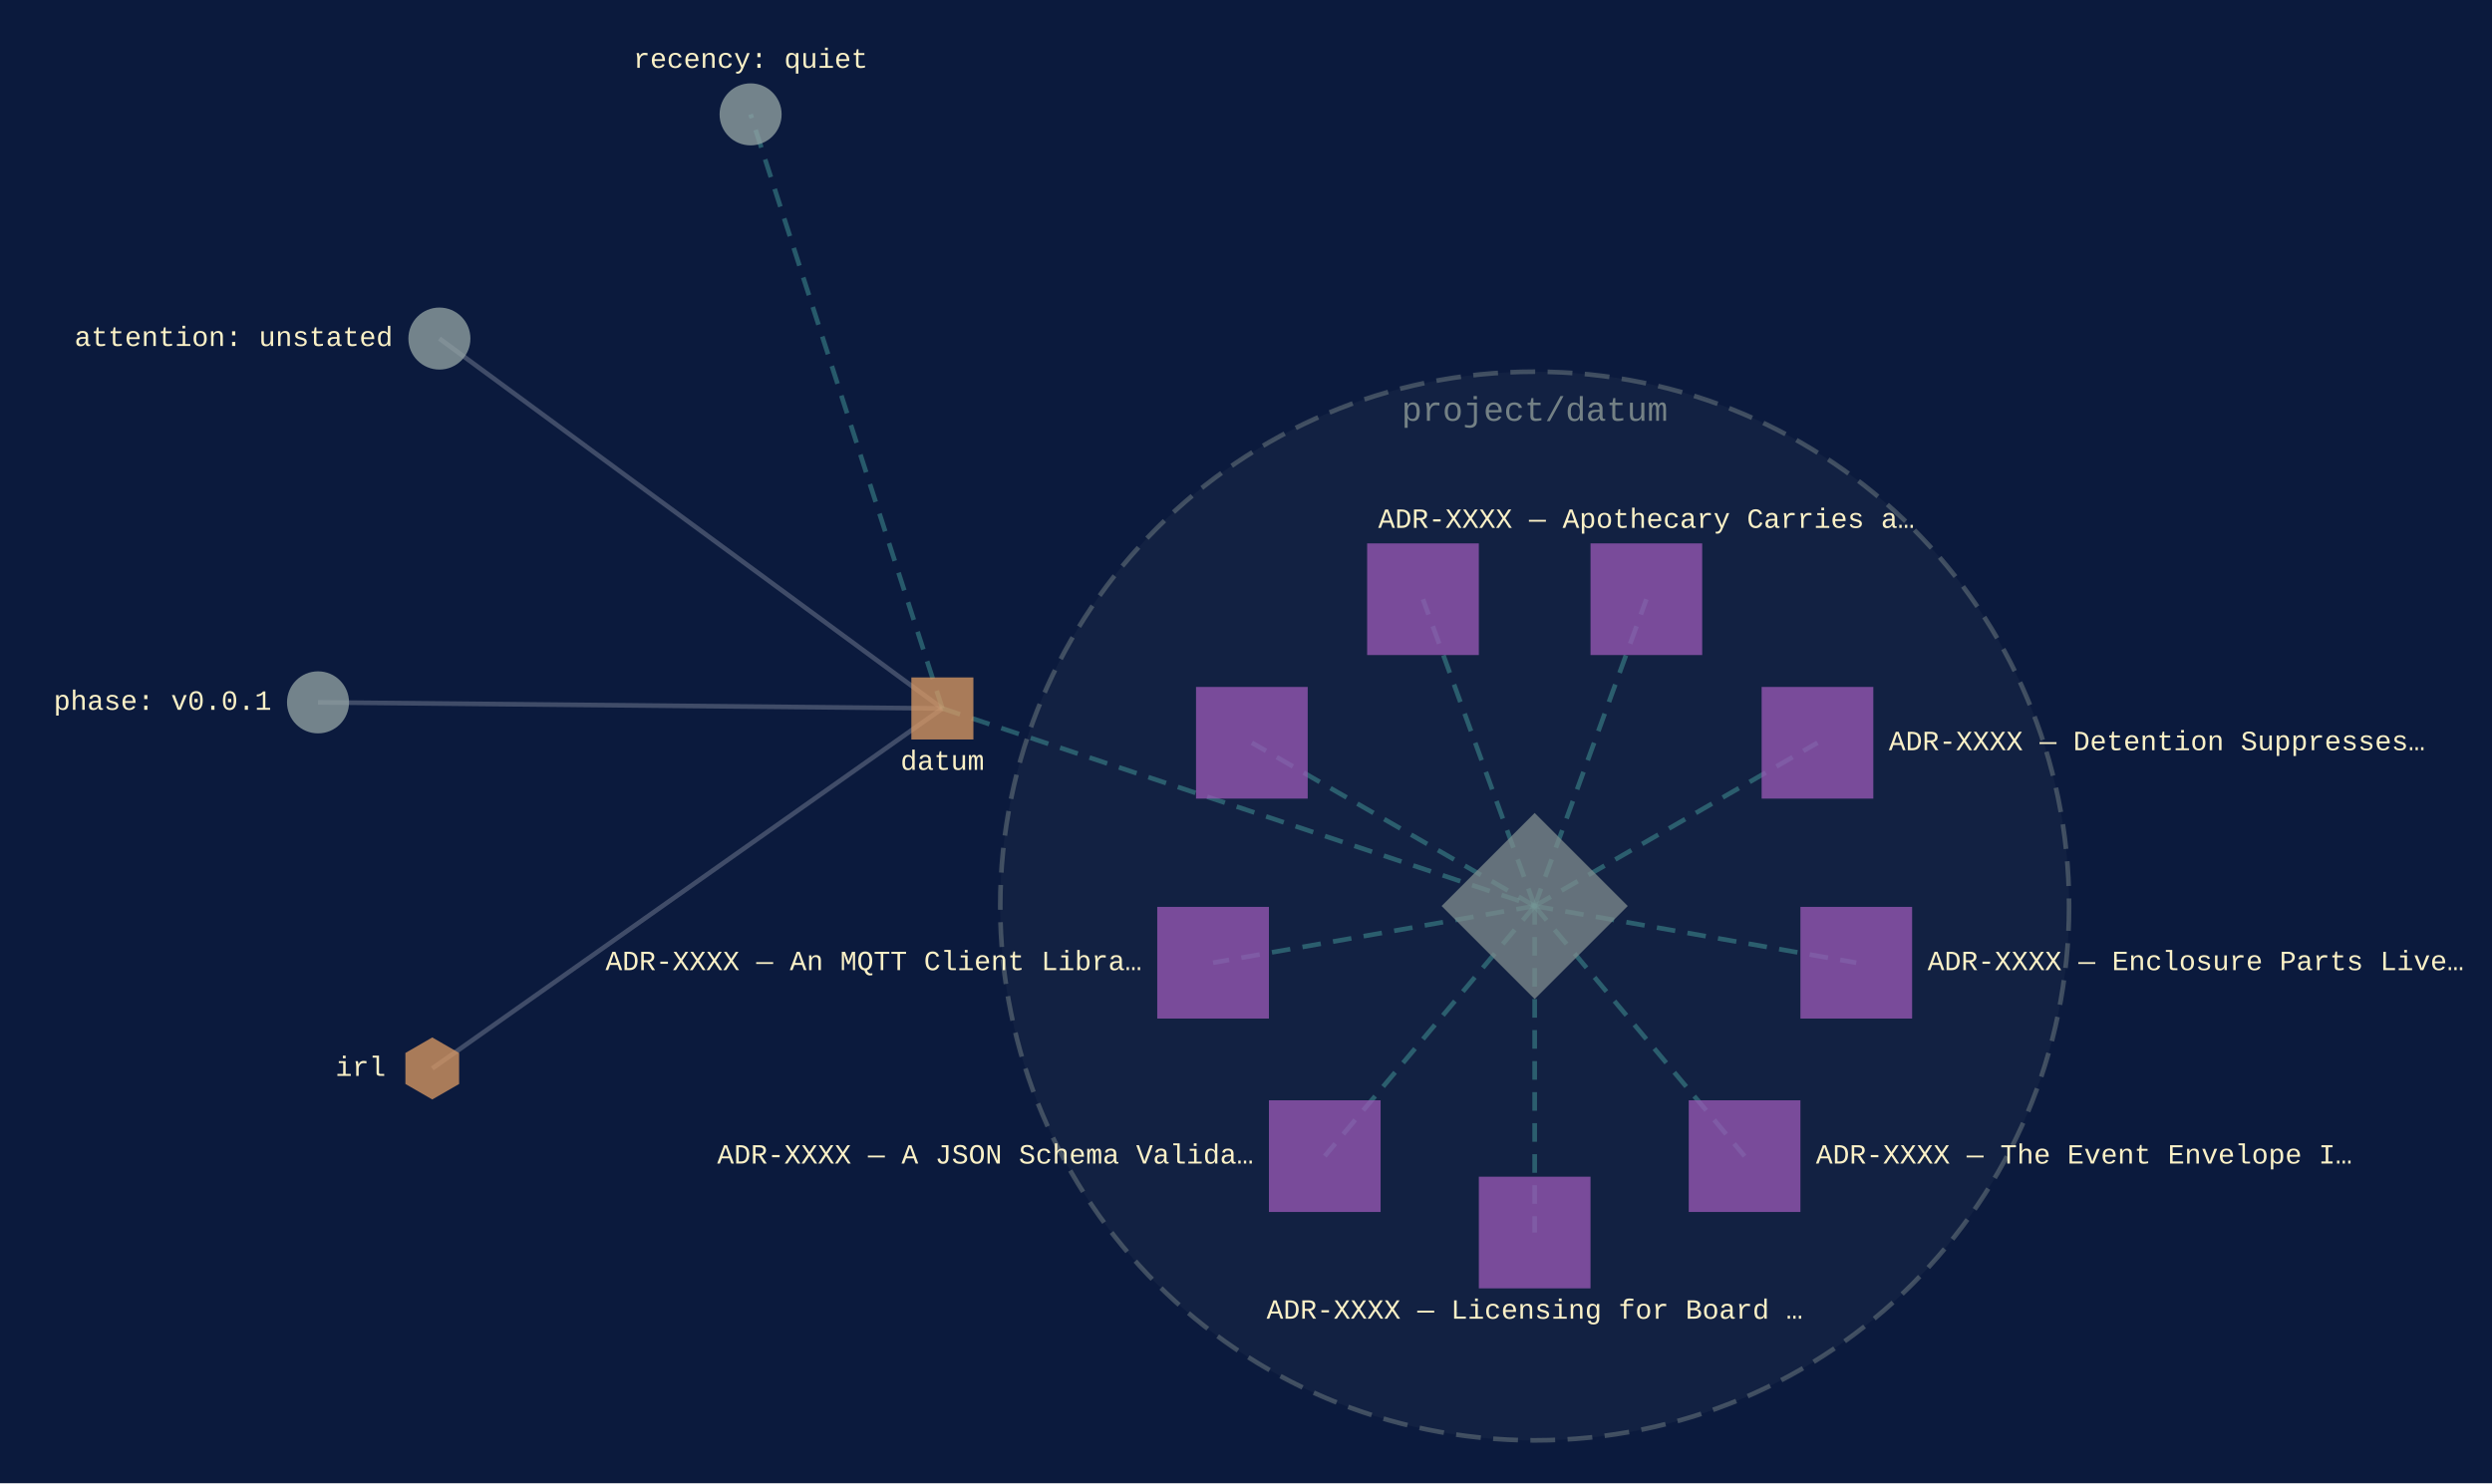
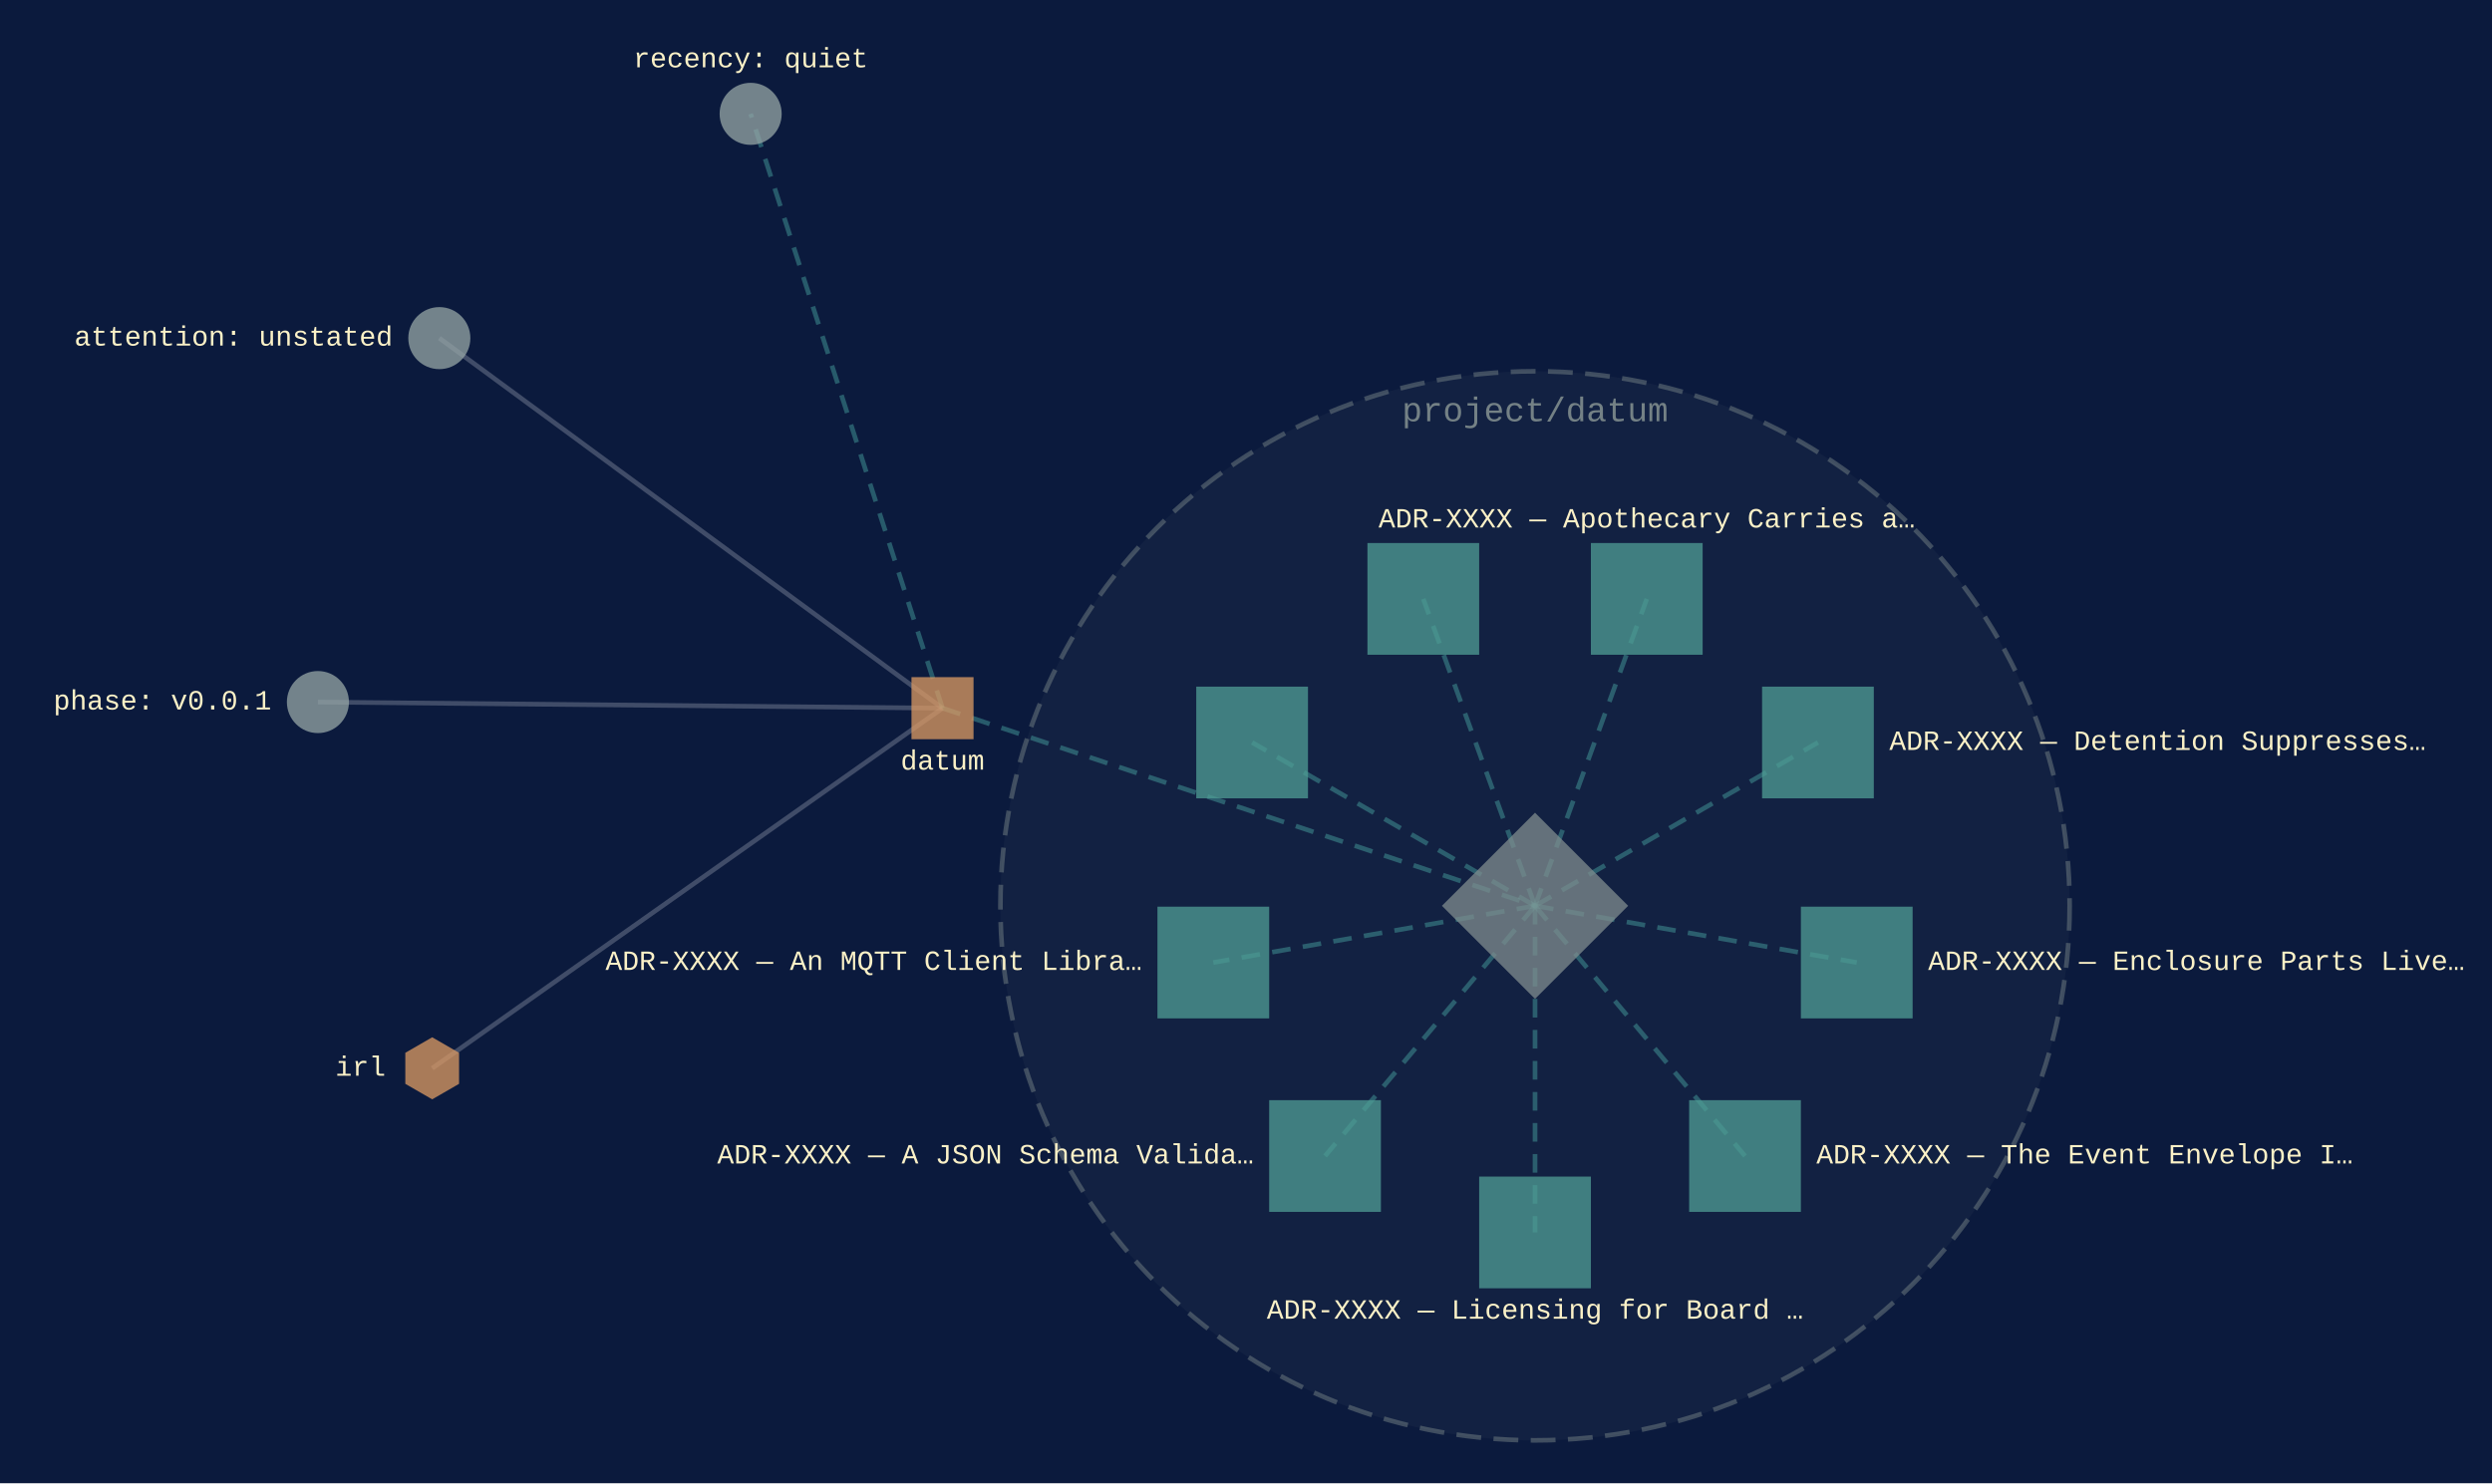
<svg xmlns="http://www.w3.org/2000/svg" width="1396" height="831" viewBox="0 0 1396 831" data-drawn="true" style="fill:rgb(0, 0, 0);fill-opacity:1;stroke:none;stroke-width:1px;stroke-opacity:1;stroke-dasharray:none;font-family:Consolas, Monaco, &quot;Courier New&quot;, monospace;font-size:16px;font-weight:400;text-anchor:start;visibility:visible">
  <rect width="100%" height="100%" fill="rgb(11, 26, 61)" />
-   <g transform="translate(527.9141,396.9391) scale(1.737948)">
+   <g transform="translate(527.9864,396.7778) scale(1.738632)">
    <g class="compound-backgrounds">
      <g class="compound-group depth-0">
        <circle cx="190.914" cy="63.688" r="172.257" fill="rgba(127, 140, 141, 0.07)" stroke="rgba(127, 140, 141, 0.45)" stroke-width="1.5" stroke-dasharray="8,4" style="fill:rgba(127, 140, 141, 0.07);stroke:rgba(127, 140, 141, 0.45);stroke-width:1.5px;stroke-dasharray:8px, 4px" />
-         <text text-anchor="middle" dominant-baseline="central" data-base-size="11" font-size="11" fill="rgba(127, 140, 141, 0.9)" style="fill:rgba(127, 140, 141, 0.9);font-size:11px;text-anchor:middle;display:block;dominant-baseline:central" x="190.914" y="-95.679">project/datum</text>
+         <text text-anchor="middle" dominant-baseline="central" data-base-size="11" font-size="11" fill="rgba(127, 140, 141, 0.9)" style="fill:rgba(127, 140, 141, 0.9);font-size:11px;text-anchor:middle;display:block;dominant-baseline:central" x="190.914" y="-95.393">project/datum</text>
      </g>
    </g>
    <g class="links">
      <line class="stream-edge" data-from="repo::datum" data-to="family::irl" data-style="solid" x1="0" y1="0" x2="-164.426" y2="116.054" stroke="#8a93a6" stroke-opacity="0.42" stroke-width="1.5" opacity="1" style="stroke:rgb(138, 147, 166);stroke-width:1.5px;stroke-opacity:0.42" />
      <line class="stream-edge" data-from="repo::datum" data-to="phase::v0.0.1" data-style="solid" x1="0" y1="0" x2="-201.247" y2="-1.97" stroke="#8a93a6" stroke-opacity="0.42" stroke-width="1.5" opacity="1" style="stroke:rgb(138, 147, 166);stroke-width:1.5px;stroke-opacity:0.42" />
      <line class="stream-edge" data-from="repo::datum" data-to="attention::unstated" data-style="solid" x1="0" y1="0" x2="-162.123" y2="-119.25" stroke="#8a93a6" stroke-opacity="0.42" stroke-width="1.5" opacity="1" style="stroke:rgb(138, 147, 166);stroke-width:1.5px;stroke-opacity:0.42" />
      <line class="stream-edge" data-from="repo::datum" data-to="recency::quiet" data-style="dashed" x1="0" y1="0" x2="-61.817" y2="-191.528" stroke="#4fb3ad" stroke-opacity="0.42" stroke-width="1.5" opacity="1" stroke-dasharray="6,4" style="stroke:rgb(79, 179, 173);stroke-width:1.5px;stroke-opacity:0.42;stroke-dasharray:6px, 4px" />
      <line class="stream-edge" data-from="repo::datum" data-to="branch::project/datum" data-style="dashed" x1="0" y1="0" x2="190.914" y2="63.688" stroke="#4fb3ad" stroke-opacity="0.42" stroke-width="1.5" opacity="1" stroke-dasharray="6,4" style="stroke:rgb(79, 179, 173);stroke-width:1.5px;stroke-opacity:0.42;stroke-dasharray:6px, 4px" />
      <line class="stream-edge" data-from="branch::project/datum" data-to="record::adr/DRAFT-apothecary-carries-the-part-through-its-whole-life.md" data-style="dashed" x1="190.914" y1="63.688" x2="226.914" y2="-35.221" stroke="#4fb3ad" stroke-opacity="0.42" stroke-width="1.5" opacity="1" stroke-dasharray="6,4" style="stroke:rgb(79, 179, 173);stroke-width:1.5px;stroke-opacity:0.42;stroke-dasharray:6px, 4px" />
      <line class="stream-edge" data-from="branch::project/datum" data-to="record::adr/DRAFT-detention-suppresses-at-the-topic.md" data-style="dashed" x1="190.914" y1="63.688" x2="282.069" y2="11.06" stroke="#4fb3ad" stroke-opacity="0.42" stroke-width="1.5" opacity="1" stroke-dasharray="6,4" style="stroke:rgb(79, 179, 173);stroke-width:1.5px;stroke-opacity:0.42;stroke-dasharray:6px, 4px" />
      <line class="stream-edge" data-from="branch::project/datum" data-to="record::adr/DRAFT-enclosure-parts-live-in-apothecary.md" data-style="dashed" x1="190.914" y1="63.688" x2="294.572" y2="81.966" stroke="#4fb3ad" stroke-opacity="0.42" stroke-width="1.5" opacity="1" stroke-dasharray="6,4" style="stroke:rgb(79, 179, 173);stroke-width:1.5px;stroke-opacity:0.42;stroke-dasharray:6px, 4px" />
      <line class="stream-edge" data-from="branch::project/datum" data-to="record::adr/DRAFT-event-envelope-is-the-seam.md" data-style="dashed" x1="190.914" y1="63.688" x2="258.572" y2="144.32" stroke="#4fb3ad" stroke-opacity="0.42" stroke-width="1.5" opacity="1" stroke-dasharray="6,4" style="stroke:rgb(79, 179, 173);stroke-width:1.5px;stroke-opacity:0.42;stroke-dasharray:6px, 4px" />
      <line class="stream-edge" data-from="branch::project/datum" data-to="record::adr/DRAFT-hardware-firmware-documentation-licensing.md" data-style="dashed" x1="190.914" y1="63.688" x2="190.914" y2="168.945" stroke="#4fb3ad" stroke-opacity="0.42" stroke-width="1.5" opacity="1" stroke-dasharray="6,4" style="stroke:rgb(79, 179, 173);stroke-width:1.5px;stroke-opacity:0.42;stroke-dasharray:6px, 4px" />
      <line class="stream-edge" data-from="branch::project/datum" data-to="record::adr/DRAFT-json-schema-validator-for-the-conformance-gate.md" data-style="dashed" x1="190.914" y1="63.688" x2="123.256" y2="144.32" stroke="#4fb3ad" stroke-opacity="0.42" stroke-width="1.5" opacity="1" stroke-dasharray="6,4" style="stroke:rgb(79, 179, 173);stroke-width:1.5px;stroke-opacity:0.42;stroke-dasharray:6px, 4px" />
      <line class="stream-edge" data-from="branch::project/datum" data-to="record::adr/DRAFT-mqtt-client-for-the-wire-harness.md" data-style="dashed" x1="190.914" y1="63.688" x2="87.256" y2="81.966" stroke="#4fb3ad" stroke-opacity="0.42" stroke-width="1.5" opacity="1" stroke-dasharray="6,4" style="stroke:rgb(79, 179, 173);stroke-width:1.5px;stroke-opacity:0.42;stroke-dasharray:6px, 4px" />
      <line class="stream-edge" data-from="branch::project/datum" data-to="record::adr/DRAFT-signal-only-control-no-mains-switching.md" data-style="dashed" x1="190.914" y1="63.688" x2="99.759" y2="11.06" stroke="#4fb3ad" stroke-opacity="0.42" stroke-width="1.5" opacity="1" stroke-dasharray="6,4" style="stroke:rgb(79, 179, 173);stroke-width:1.5px;stroke-opacity:0.42;stroke-dasharray:6px, 4px" />
      <line class="stream-edge" data-from="branch::project/datum" data-to="record::adr/DRAFT-usb-c-bus-power-reference-path.md" data-style="dashed" x1="190.914" y1="63.688" x2="154.914" y2="-35.221" stroke="#4fb3ad" stroke-opacity="0.42" stroke-width="1.5" opacity="1" stroke-dasharray="6,4" style="stroke:rgb(79, 179, 173);stroke-width:1.5px;stroke-opacity:0.42;stroke-dasharray:6px, 4px" />
    </g>
    <g class="nodes">
      <g class="graph-node" data-node-id="repo::datum" transform="scale(1,1)" opacity="1">
        <path d="M -10 -10 L 10 -10 L 10 10 L -10 10 Z" fill="#dd9b63" data-base-fill="#dd9b63" fill-opacity="0.75" stroke="#fff" stroke-width="0" style="fill:rgb(221, 155, 99);fill-opacity:0.75;stroke:rgb(255, 255, 255);stroke-width:0px" />
      </g>
      <g class="graph-node" data-node-id="family::irl" transform="translate(-164.4258, 116.054) scale(1,1)" opacity="1">
        <path d="M 0 -10 L 8.66 -5 L 8.66 5 L 0 10 L -8.66 5 L -8.66 -5 Z" fill="#dd9b63" data-base-fill="#dd9b63" fill-opacity="0.75" stroke="#fff" stroke-width="0" style="fill:rgb(221, 155, 99);fill-opacity:0.75;stroke:rgb(255, 255, 255);stroke-width:0px" />
      </g>
      <g class="graph-node" data-node-id="phase::v0.0.1" transform="translate(-201.2473, -1.969567) scale(1,1)" opacity="1">
        <path d="M 10 0 A 10 10 0 1 1 -10 0 A 10 10 0 1 1 10 0 Z" fill="#95a5a6" data-base-fill="#95a5a6" fill-opacity="0.75" stroke="#fff" stroke-width="0" style="fill:rgb(149, 165, 166);fill-opacity:0.75;stroke:rgb(255, 255, 255);stroke-width:0px" />
      </g>
      <g class="graph-node" data-node-id="attention::unstated" transform="translate(-162.1229, -119.2499) scale(1,1)" opacity="1">
        <path d="M 10 0 A 10 10 0 1 1 -10 0 A 10 10 0 1 1 10 0 Z" fill="#95a5a6" data-base-fill="#95a5a6" fill-opacity="0.75" stroke="#fff" stroke-width="0" style="fill:rgb(149, 165, 166);fill-opacity:0.75;stroke:rgb(255, 255, 255);stroke-width:0px" />
      </g>
      <g class="graph-node" data-node-id="recency::quiet" transform="translate(-61.81706, -191.5281) scale(1,1)" opacity="1">
        <path d="M 10 0 A 10 10 0 1 1 -10 0 A 10 10 0 1 1 10 0 Z" fill="#95a5a6" data-base-fill="#95a5a6" fill-opacity="0.75" stroke="#fff" stroke-width="0" style="fill:rgb(149, 165, 166);fill-opacity:0.75;stroke:rgb(255, 255, 255);stroke-width:0px" />
      </g>
      <g class="graph-node" data-node-id="branch::project/datum" transform="translate(190.914, 63.68846) scale(1,1)" opacity="1">
        <path d="M 0 -30 L 30 0 L 0 30 L -30 0 Z" fill="#7f8c8d" data-base-fill="#7f8c8d" fill-opacity="0.75" stroke="#fff" stroke-width="0" style="fill:rgb(127, 140, 141);fill-opacity:0.75;stroke:rgb(255, 255, 255);stroke-width:0px" />
      </g>
      <g class="graph-node" data-node-id="record::adr/DRAFT-apothecary-carries-the-part-through-its-whole-life.md" transform="translate(226.914, -35.22073) scale(1,1)" opacity="1">
-         <path d="M -18 -18 L 18 -18 L 18 18 L -18 18 Z" fill="#9b59b6" data-base-fill="#9b59b6" fill-opacity="0.75" stroke="#fff" stroke-width="0" style="fill:rgb(155, 89, 182);fill-opacity:0.75;stroke:rgb(255, 255, 255);stroke-width:0px" />
+         <path d="M -18 -18 L 18 -18 L 18 18 L -18 18 Z" fill="#4f9e94" data-base-fill="#4f9e94" fill-opacity="0.75" stroke="#fff" stroke-width="0" style="fill:rgb(79, 158, 148);fill-opacity:0.75;stroke:rgb(255, 255, 255);stroke-width:0px" />
      </g>
      <g class="graph-node" data-node-id="record::adr/DRAFT-detention-suppresses-at-the-topic.md" transform="translate(282.0692, 11.05998) scale(1,1)" opacity="1">
-         <path d="M -18 -18 L 18 -18 L 18 18 L -18 18 Z" fill="#9b59b6" data-base-fill="#9b59b6" fill-opacity="0.75" stroke="#fff" stroke-width="0" style="fill:rgb(155, 89, 182);fill-opacity:0.75;stroke:rgb(255, 255, 255);stroke-width:0px" />
+         <path d="M -18 -18 L 18 -18 L 18 18 L -18 18 Z" fill="#4f9e94" data-base-fill="#4f9e94" fill-opacity="0.75" stroke="#fff" stroke-width="0" style="fill:rgb(79, 158, 148);fill-opacity:0.75;stroke:rgb(255, 255, 255);stroke-width:0px" />
      </g>
      <g class="graph-node" data-node-id="record::adr/DRAFT-enclosure-parts-live-in-apothecary.md" transform="translate(294.5718, 81.96614) scale(1,1)" opacity="1">
-         <path d="M -18 -18 L 18 -18 L 18 18 L -18 18 Z" fill="#9b59b6" data-base-fill="#9b59b6" fill-opacity="0.75" stroke="#fff" stroke-width="0" style="fill:rgb(155, 89, 182);fill-opacity:0.75;stroke:rgb(255, 255, 255);stroke-width:0px" />
+         <path d="M -18 -18 L 18 -18 L 18 18 L -18 18 Z" fill="#4f9e94" data-base-fill="#4f9e94" fill-opacity="0.75" stroke="#fff" stroke-width="0" style="fill:rgb(79, 158, 148);fill-opacity:0.75;stroke:rgb(255, 255, 255);stroke-width:0px" />
      </g>
      <g class="graph-node" data-node-id="record::adr/DRAFT-event-envelope-is-the-seam.md" transform="translate(258.5718, 144.32) scale(1,1)" opacity="1">
-         <path d="M -18 -18 L 18 -18 L 18 18 L -18 18 Z" fill="#9b59b6" data-base-fill="#9b59b6" fill-opacity="0.75" stroke="#fff" stroke-width="0" style="fill:rgb(155, 89, 182);fill-opacity:0.75;stroke:rgb(255, 255, 255);stroke-width:0px" />
+         <path d="M -18 -18 L 18 -18 L 18 18 L -18 18 Z" fill="#4f9e94" data-base-fill="#4f9e94" fill-opacity="0.75" stroke="#fff" stroke-width="0" style="fill:rgb(79, 158, 148);fill-opacity:0.75;stroke:rgb(255, 255, 255);stroke-width:0px" />
      </g>
      <g class="graph-node" data-node-id="record::adr/DRAFT-hardware-firmware-documentation-licensing.md" transform="translate(190.914, 168.9454) scale(1,1)" opacity="1">
-         <path d="M -18 -18 L 18 -18 L 18 18 L -18 18 Z" fill="#9b59b6" data-base-fill="#9b59b6" fill-opacity="0.75" stroke="#fff" stroke-width="0" style="fill:rgb(155, 89, 182);fill-opacity:0.75;stroke:rgb(255, 255, 255);stroke-width:0px" />
+         <path d="M -18 -18 L 18 -18 L 18 18 L -18 18 Z" fill="#4f9e94" data-base-fill="#4f9e94" fill-opacity="0.75" stroke="#fff" stroke-width="0" style="fill:rgb(79, 158, 148);fill-opacity:0.75;stroke:rgb(255, 255, 255);stroke-width:0px" />
      </g>
      <g class="graph-node" data-node-id="record::adr/DRAFT-json-schema-validator-for-the-conformance-gate.md" transform="translate(123.2561, 144.32) scale(1,1)" opacity="1">
-         <path d="M -18 -18 L 18 -18 L 18 18 L -18 18 Z" fill="#9b59b6" data-base-fill="#9b59b6" fill-opacity="0.75" stroke="#fff" stroke-width="0" style="fill:rgb(155, 89, 182);fill-opacity:0.75;stroke:rgb(255, 255, 255);stroke-width:0px" />
+         <path d="M -18 -18 L 18 -18 L 18 18 L -18 18 Z" fill="#4f9e94" data-base-fill="#4f9e94" fill-opacity="0.75" stroke="#fff" stroke-width="0" style="fill:rgb(79, 158, 148);fill-opacity:0.75;stroke:rgb(255, 255, 255);stroke-width:0px" />
      </g>
      <g class="graph-node" data-node-id="record::adr/DRAFT-mqtt-client-for-the-wire-harness.md" transform="translate(87.2561, 81.96614) scale(1,1)" opacity="1">
-         <path d="M -18 -18 L 18 -18 L 18 18 L -18 18 Z" fill="#9b59b6" data-base-fill="#9b59b6" fill-opacity="0.75" stroke="#fff" stroke-width="0" style="fill:rgb(155, 89, 182);fill-opacity:0.75;stroke:rgb(255, 255, 255);stroke-width:0px" />
+         <path d="M -18 -18 L 18 -18 L 18 18 L -18 18 Z" fill="#4f9e94" data-base-fill="#4f9e94" fill-opacity="0.75" stroke="#fff" stroke-width="0" style="fill:rgb(79, 158, 148);fill-opacity:0.75;stroke:rgb(255, 255, 255);stroke-width:0px" />
      </g>
      <g class="graph-node" data-node-id="record::adr/DRAFT-signal-only-control-no-mains-switching.md" transform="translate(99.75877, 11.05998) scale(1,1)" opacity="1">
-         <path d="M -18 -18 L 18 -18 L 18 18 L -18 18 Z" fill="#9b59b6" data-base-fill="#9b59b6" fill-opacity="0.75" stroke="#fff" stroke-width="0" style="fill:rgb(155, 89, 182);fill-opacity:0.75;stroke:rgb(255, 255, 255);stroke-width:0px" />
+         <path d="M -18 -18 L 18 -18 L 18 18 L -18 18 Z" fill="#4f9e94" data-base-fill="#4f9e94" fill-opacity="0.75" stroke="#fff" stroke-width="0" style="fill:rgb(79, 158, 148);fill-opacity:0.75;stroke:rgb(255, 255, 255);stroke-width:0px" />
      </g>
      <g class="graph-node" data-node-id="record::adr/DRAFT-usb-c-bus-power-reference-path.md" transform="translate(154.914, -35.22073) scale(1,1)" opacity="1">
-         <path d="M -18 -18 L 18 -18 L 18 18 L -18 18 Z" fill="#9b59b6" data-base-fill="#9b59b6" fill-opacity="0.75" stroke="#fff" stroke-width="0" style="fill:rgb(155, 89, 182);fill-opacity:0.75;stroke:rgb(255, 255, 255);stroke-width:0px" />
+         <path d="M -18 -18 L 18 -18 L 18 18 L -18 18 Z" fill="#4f9e94" data-base-fill="#4f9e94" fill-opacity="0.75" stroke="#fff" stroke-width="0" style="fill:rgb(79, 158, 148);fill-opacity:0.75;stroke:rgb(255, 255, 255);stroke-width:0px" />
      </g>
    </g>
    <g class="labels">
      <text data-node-id="repo::datum" font-size="9" fill="#fbf1c7" x="0" y="15" text-anchor="middle" dominant-baseline="hanging" opacity="1" style="fill:rgb(251, 241, 199);font-size:9px;text-anchor:middle;display:block;dominant-baseline:hanging" visibility="visible">datum</text>
      <text data-node-id="family::irl" font-size="9" fill="#fbf1c7" x="-179.426" y="116.054" text-anchor="end" dominant-baseline="central" opacity="1" style="fill:rgb(251, 241, 199);font-size:9px;text-anchor:end;display:block;dominant-baseline:central" visibility="visible">irl</text>
      <text data-node-id="phase::v0.0.1" font-size="9" fill="#fbf1c7" x="-216.247" y="-1.97" text-anchor="end" dominant-baseline="central" opacity="1" style="fill:rgb(251, 241, 199);font-size:9px;text-anchor:end;display:block;dominant-baseline:central" visibility="visible">phase: v0.0.1</text>
      <text data-node-id="attention::unstated" font-size="9" fill="#fbf1c7" x="-177.123" y="-119.25" text-anchor="end" dominant-baseline="central" opacity="1" style="fill:rgb(251, 241, 199);font-size:9px;text-anchor:end;display:block;dominant-baseline:central" visibility="visible">attention: unstated</text>
      <text data-node-id="recency::quiet" font-size="9" fill="#fbf1c7" x="-61.817" y="-206.528" text-anchor="middle" dominant-baseline="auto" opacity="1" style="fill:rgb(251, 241, 199);font-size:9px;text-anchor:middle;display:block" visibility="visible">recency: quiet</text>
      <text data-node-id="branch::project/datum" font-size="9" fill="#fbf1c7" x="190.914" y="105.688" text-anchor="middle" dominant-baseline="auto" opacity="1" style="fill:rgb(251, 241, 199);font-size:9px;text-anchor:middle;display:none">project/datum</text>
      <text data-node-id="record::adr/DRAFT-apothecary-carries-the-part-through-its-whole-life.md" font-size="9" fill="#fbf1c7" x="226.914" y="-58.221" text-anchor="middle" dominant-baseline="auto" opacity="1" style="fill:rgb(251, 241, 199);font-size:9px;text-anchor:middle;display:block" visibility="visible">ADR-XXXX — Apothecary Carries a…</text>
      <text data-node-id="record::adr/DRAFT-detention-suppresses-at-the-topic.md" font-size="9" fill="#fbf1c7" x="305.069" y="11.06" text-anchor="start" dominant-baseline="central" opacity="1" style="fill:rgb(251, 241, 199);font-size:9px;display:block;dominant-baseline:central" visibility="visible">ADR-XXXX — Detention Suppresses…</text>
      <text data-node-id="record::adr/DRAFT-enclosure-parts-live-in-apothecary.md" font-size="9" fill="#fbf1c7" x="317.572" y="81.966" text-anchor="start" dominant-baseline="central" opacity="1" style="fill:rgb(251, 241, 199);font-size:9px;display:block;dominant-baseline:central" visibility="visible">ADR-XXXX — Enclosure Parts Live…</text>
      <text data-node-id="record::adr/DRAFT-event-envelope-is-the-seam.md" font-size="9" fill="#fbf1c7" x="281.572" y="144.32" text-anchor="start" dominant-baseline="central" opacity="1" style="fill:rgb(251, 241, 199);font-size:9px;display:block;dominant-baseline:central" visibility="visible">ADR-XXXX — The Event Envelope I…</text>
      <text data-node-id="record::adr/DRAFT-hardware-firmware-documentation-licensing.md" font-size="9" fill="#fbf1c7" x="190.914" y="191.945" text-anchor="middle" dominant-baseline="hanging" opacity="1" style="fill:rgb(251, 241, 199);font-size:9px;text-anchor:middle;display:block;dominant-baseline:hanging" visibility="visible">ADR-XXXX — Licensing for Board …</text>
      <text data-node-id="record::adr/DRAFT-json-schema-validator-for-the-conformance-gate.md" font-size="9" fill="#fbf1c7" x="100.256" y="144.32" text-anchor="end" dominant-baseline="central" opacity="1" style="fill:rgb(251, 241, 199);font-size:9px;text-anchor:end;display:block;dominant-baseline:central" visibility="visible">ADR-XXXX — A JSON Schema Valida…</text>
      <text data-node-id="record::adr/DRAFT-mqtt-client-for-the-wire-harness.md" font-size="9" fill="#fbf1c7" x="64.256" y="81.966" text-anchor="end" dominant-baseline="central" opacity="1" style="fill:rgb(251, 241, 199);font-size:9px;text-anchor:end;display:block;dominant-baseline:central" visibility="visible">ADR-XXXX — An MQTT Client Libra…</text>
      <text data-node-id="record::adr/DRAFT-signal-only-control-no-mains-switching.md" font-size="9" fill="#fbf1c7" x="76.759" y="11.06" text-anchor="end" dominant-baseline="central" opacity="1" style="fill:rgb(251, 241, 199);font-size:9px;text-anchor:end;visibility:hidden;display:block;dominant-baseline:central" visibility="hidden">ADR-XXXX — Signal-Only Control:…</text>
      <text data-node-id="record::adr/DRAFT-usb-c-bus-power-reference-path.md" font-size="9" fill="#fbf1c7" x="154.914" y="-58.221" text-anchor="middle" dominant-baseline="auto" opacity="1" style="fill:rgb(251, 241, 199);font-size:9px;text-anchor:middle;visibility:hidden;display:block" visibility="hidden">ADR-XXXX — USB-C Bus Power Is t…</text>
    </g>
  </g>
  <g class="rad-layer" pointer-events="none" />
</svg>
